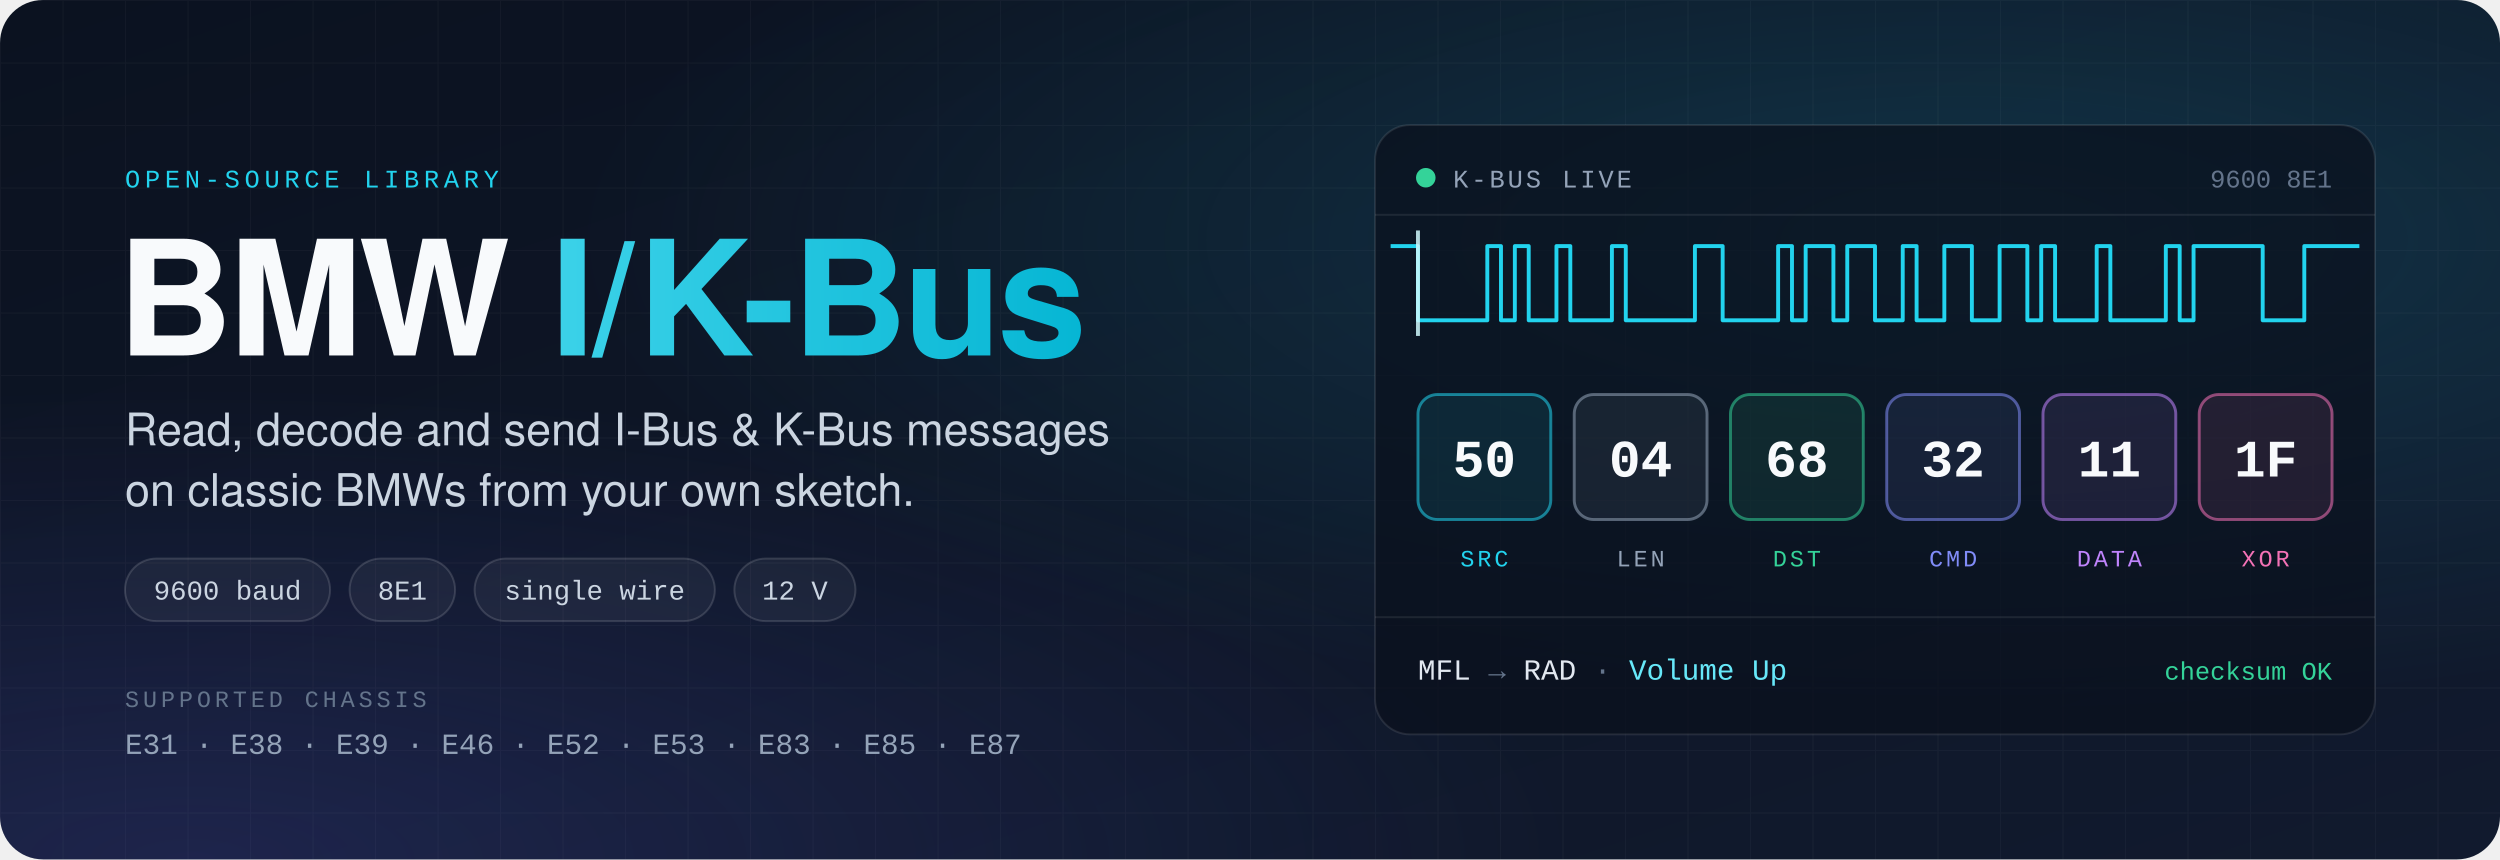
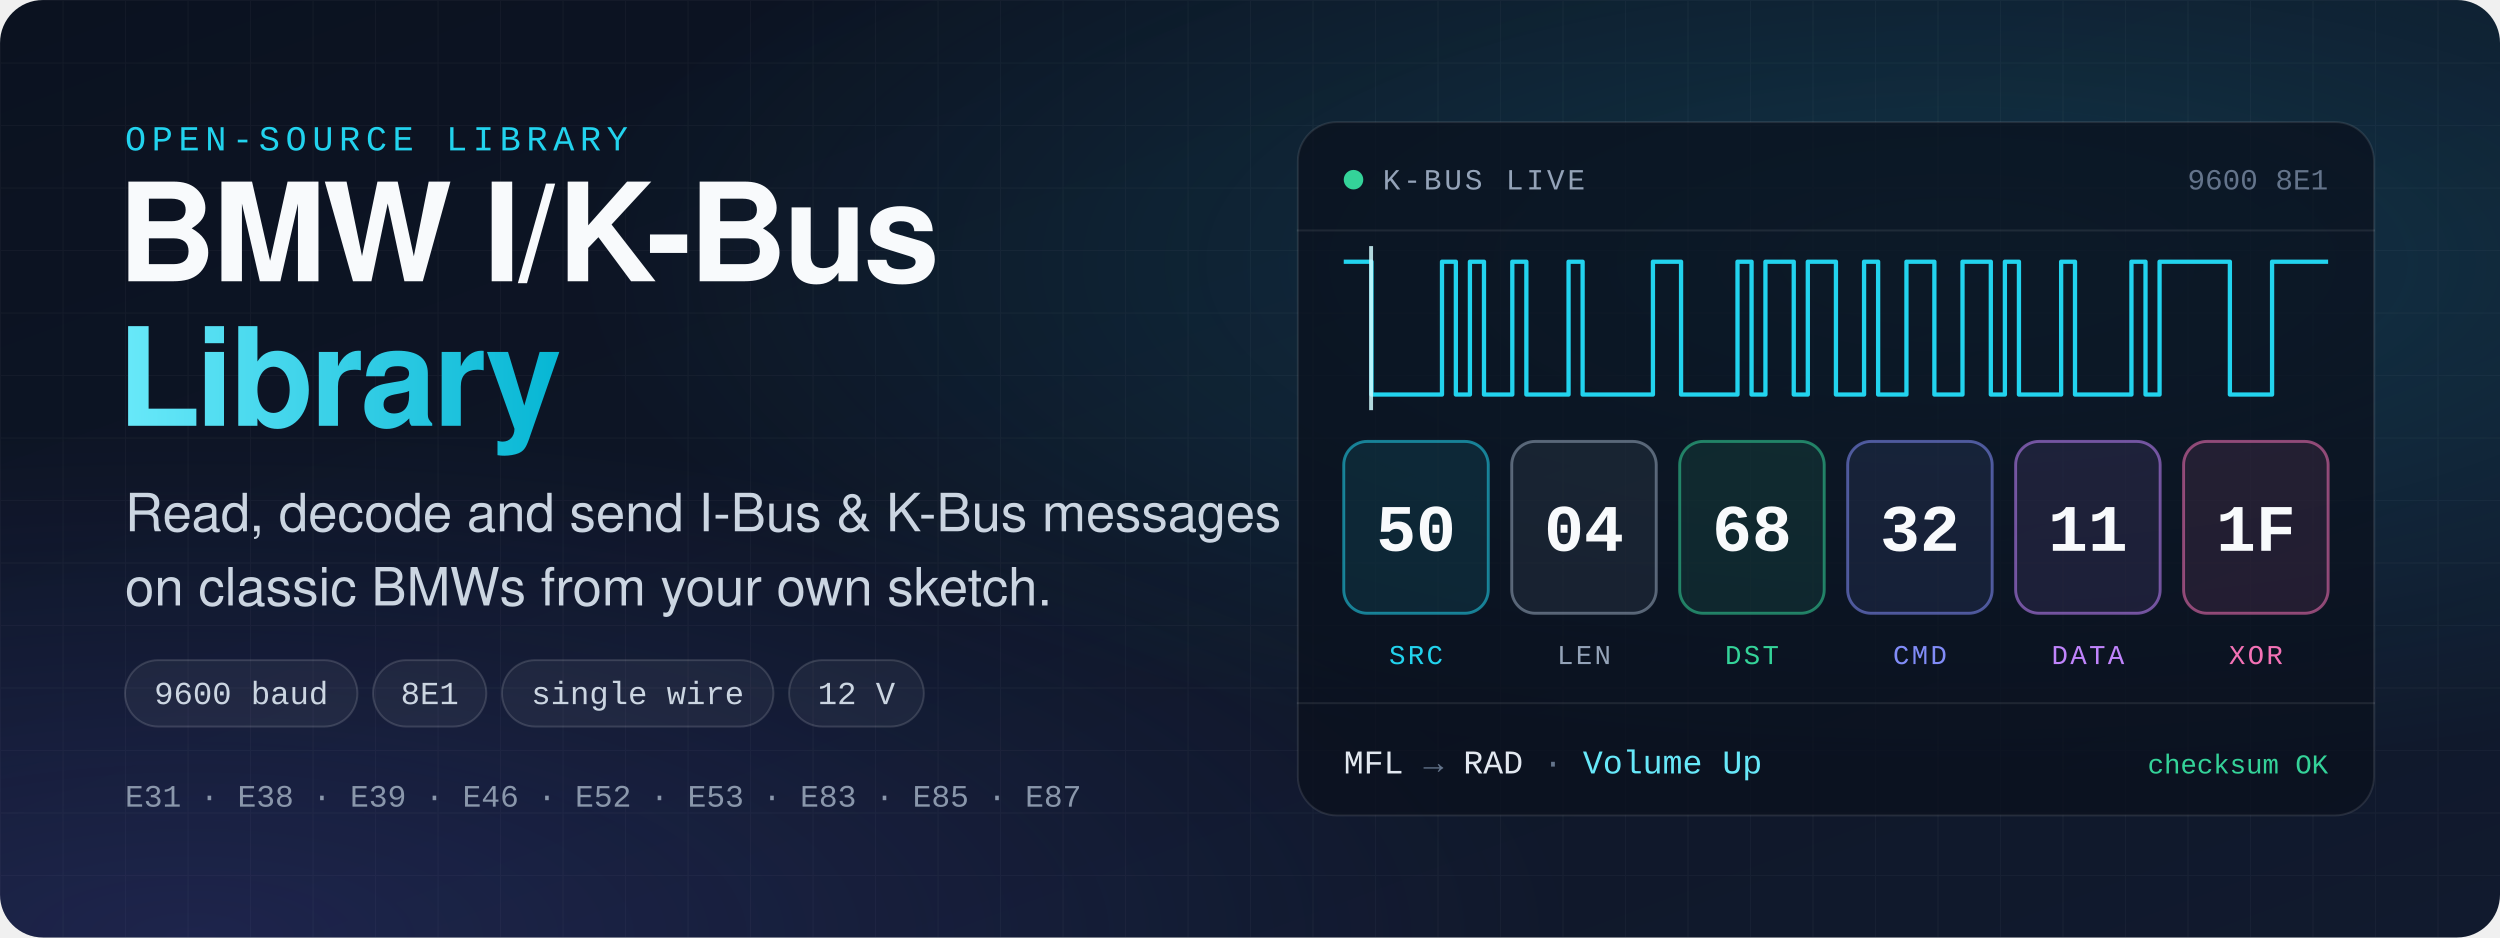
- <svg xmlns="http://www.w3.org/2000/svg" viewBox="0 0 1280 440" width="1280" height="440" role="img" aria-labelledby="t d">
+ <svg xmlns="http://www.w3.org/2000/svg" viewBox="0 0 1280 480" width="1280" height="480" role="img" aria-labelledby="t d">
  <defs>
    <linearGradient id="bg" x1="0" y1="0" x2="1" y2="1">
      <stop offset="0" stop-color="#0b1220" />
      <stop offset="1" stop-color="#111a2e" />
    </linearGradient>
    <radialGradient id="amber" cx="78%" cy="28%" r="55%">
      <stop offset="0" stop-color="#22d3ee" stop-opacity=".16" />
      <stop offset="1" stop-color="#22d3ee" stop-opacity="0" />
    </radialGradient>
    <radialGradient id="blue" cx="8%" cy="100%" r="55%">
      <stop offset="0" stop-color="#6366f1" stop-opacity=".18" />
      <stop offset="1" stop-color="#6366f1" stop-opacity="0" />
    </radialGradient>
    <linearGradient id="title" x1="0" y1="0" x2="1" y2="0">
      <stop offset="0" stop-color="#67e8f9" />
      <stop offset="1" stop-color="#06b6d4" />
    </linearGradient>
    <pattern id="grid" width="32" height="32" patternUnits="userSpaceOnUse">
      <path d="M32 0H0V32" fill="none" stroke="#ffffff" stroke-opacity=".035" />
    </pattern>
    <clipPath id="card">
-       <rect width="1280" height="440" rx="22" />
+       <rect width="1280" height="480" rx="22" />
    </clipPath>
  </defs>
  <style>
      .glow{animation:hit 6s linear infinite}.b0 .glow{animation-delay:0s}.b1 .glow{animation-delay:1s}.b2 .glow{animation-delay:2s}.b3 .glow{animation-delay:3s}.b4 .glow{animation-delay:4s}.b5 .glow{animation-delay:5s}
      .scan{animation:scan 6s linear infinite}
      .live{animation:blink 1.6s ease-in-out infinite}
      @keyframes hit{0%{opacity:0}3%{opacity:1}16%{opacity:1}24%{opacity:0}100%{opacity:0}}
-       @keyframes scan{from{transform:translateX(0)}to{transform:translateX(468px)}}
+       @keyframes scan{from{transform:translateX(0)}to{transform:translateX(478px)}}
      @keyframes blink{0%,100%{opacity:1}50%{opacity:.25}}
      @media (prefers-reduced-motion:reduce){.glow,.scan,.live{animation:none}.scan{opacity:0}}
    </style>
  <g clip-path="url(#card)">
-     <rect width="1280" height="440" fill="url(#bg)" />
-     <rect width="1280" height="440" fill="url(#grid)" />
-     <rect width="1280" height="440" fill="url(#amber)" />
-     <rect width="1280" height="440" fill="url(#blue)" />
-     <text x="64" y="96" font-family="ui-monospace,SFMono-Regular,'SF Mono',Menlo,Consolas,'Liberation Mono',monospace" font-size="13" letter-spacing="2.4" fill="#22d3ee">OPEN-SOURCE LIBRARY</text>
-     <text x="60" y="182" font-family="-apple-system,BlinkMacSystemFont,'Segoe UI',Helvetica,Arial,sans-serif" font-size="82" font-weight="800" letter-spacing="-2" fill="#f8fafc">BMW <tspan fill="url(#title)">I/K-Bus</tspan>
+     <rect width="1280" height="480" fill="url(#bg)" />
+     <rect width="1280" height="480" fill="url(#grid)" />
+     <rect width="1280" height="480" fill="url(#amber)" />
+     <rect width="1280" height="480" fill="url(#blue)" />
+     <text x="64" y="77" font-family="ui-monospace,SFMono-Regular,'SF Mono',Menlo,Consolas,'Liberation Mono',monospace" font-size="18" letter-spacing="2.9" fill="#22d3ee">OPEN-SOURCE LIBRARY</text>
+     <text x="60" y="144" font-family="-apple-system,BlinkMacSystemFont,'Segoe UI',Helvetica,Arial,sans-serif" font-size="70" font-weight="800" letter-spacing="-1.8" fill="#f8fafc">BMW I/K-Bus</text>
+     <text x="60" y="218" font-family="-apple-system,BlinkMacSystemFont,'Segoe UI',Helvetica,Arial,sans-serif" font-size="70" font-weight="800" letter-spacing="-1.8" fill="url(#title)">Library</text>
+     <text font-family="-apple-system,BlinkMacSystemFont,'Segoe UI',Helvetica,Arial,sans-serif" font-size="27" fill="#cbd5e1">
+       <tspan x="64" y="272">Read, decode and send I-Bus &amp; K-Bus messages</tspan>
+       <tspan x="64" y="310">on classic BMWs from your own sketch.</tspan>
    </text>
-     <text font-family="-apple-system,BlinkMacSystemFont,'Segoe UI',Helvetica,Arial,sans-serif" font-size="23" fill="#cbd5e1">
-       <tspan x="64" y="228">Read, decode and send I-Bus &amp; K-Bus messages</tspan>
-       <tspan x="64" y="259">on classic BMWs from your own sketch.</tspan>
-     </text>
-     <rect x="64" y="286" width="105" height="32" rx="16" fill="#ffffff" fill-opacity=".05" stroke="#ffffff" stroke-opacity=".14" />
-     <text x="116.5" y="307" text-anchor="middle" font-family="ui-monospace,SFMono-Regular,'SF Mono',Menlo,Consolas,'Liberation Mono',monospace" font-size="14" fill="#cbd5e1">9600 baud</text>
-     <rect x="179" y="286" width="54" height="32" rx="16" fill="#ffffff" fill-opacity=".05" stroke="#ffffff" stroke-opacity=".14" />
-     <text x="206.0" y="307" text-anchor="middle" font-family="ui-monospace,SFMono-Regular,'SF Mono',Menlo,Consolas,'Liberation Mono',monospace" font-size="14" fill="#cbd5e1">8E1</text>
-     <rect x="243" y="286" width="123" height="32" rx="16" fill="#ffffff" fill-opacity=".05" stroke="#ffffff" stroke-opacity=".14" />
-     <text x="304.5" y="307" text-anchor="middle" font-family="ui-monospace,SFMono-Regular,'SF Mono',Menlo,Consolas,'Liberation Mono',monospace" font-size="14" fill="#cbd5e1">single wire</text>
-     <rect x="376" y="286" width="62" height="32" rx="16" fill="#ffffff" fill-opacity=".05" stroke="#ffffff" stroke-opacity=".14" />
-     <text x="407.0" y="307" text-anchor="middle" font-family="ui-monospace,SFMono-Regular,'SF Mono',Menlo,Consolas,'Liberation Mono',monospace" font-size="14" fill="#cbd5e1">12 V</text>
-     <text x="64" y="362" font-family="ui-monospace,SFMono-Regular,'SF Mono',Menlo,Consolas,'Liberation Mono',monospace" font-size="12" letter-spacing="2" fill="#64748b">SUPPORTED CHASSIS</text>
-     <text x="64" y="386" font-family="ui-monospace,SFMono-Regular,'SF Mono',Menlo,Consolas,'Liberation Mono',monospace" font-size="15" fill="#94a3b8">E31 · E38 · E39 · E46 · E52 · E53 · E83 · E85 · E87</text>
-     <rect x="704" y="64" width="512" height="312" rx="18" fill="#0a101c" fill-opacity=".72" stroke="#ffffff" stroke-opacity=".10" />
-     <circle class="live" cx="730" cy="91" r="5" fill="#34d399" />
-     <text x="744" y="96" font-family="ui-monospace,SFMono-Regular,'SF Mono',Menlo,Consolas,'Liberation Mono',monospace" font-size="13" letter-spacing="1.5" fill="#94a3b8">K-BUS  LIVE</text>
-     <text x="1194" y="96" text-anchor="end" font-family="ui-monospace,SFMono-Regular,'SF Mono',Menlo,Consolas,'Liberation Mono',monospace" font-size="13" fill="#64748b">9600 8E1</text>
-     <path d="M704 110H1216" stroke="#ffffff" stroke-opacity=".08" />
-     <path d="M712.0 126 H726.0 V164 H733.1 H740.2 H747.3 H754.4 H761.5 V126 H768.5 V164 H775.6 V126 H782.7 V164 H789.8 H796.9 V126 H804.0 V164 H811.1 H818.2 H825.3 V126 H832.4 V164 H839.5 H846.5 H853.6 H860.7 H867.8 V126 H874.9 H882.0 V164 H889.1 H896.2 H903.3 H910.4 V126 H917.5 V164 H924.5 V126 H931.6 H938.7 V164 H945.8 V126 H952.9 H960.0 V164 H967.1 H974.2 V126 H981.3 V164 H988.4 H995.5 V126 H1002.5 H1009.6 V164 H1016.7 H1023.8 V126 H1030.9 H1038.0 V164 H1045.1 V126 H1052.2 V164 H1059.3 H1066.4 H1073.5 V126 H1080.5 V164 H1087.6 H1094.7 H1101.8 H1108.9 V126 H1116.0 V164 H1123.1 V126 H1130.2 H1137.3 H1144.4 H1151.5 H1158.5 V164 H1165.6 H1172.7 H1179.8 V126 H1186.9 H1194.0 H1208.0" fill="none" stroke="#22d3ee" stroke-width="2" stroke-linejoin="round" />
-     <rect class="scan" x="725.0" y="118" width="2" height="54" fill="#cffafe" opacity=".85" />
-     <g class="byte b0">
-       <rect x="726.0" y="202" width="68" height="64" rx="10" fill="#22d3ee" fill-opacity=".10" stroke="#22d3ee" stroke-opacity=".55" stroke-width="1.5" />
-       <rect class="glow" x="726.0" y="202" width="68" height="64" rx="10" fill="#22d3ee" fill-opacity=".22" stroke="#22d3ee" stroke-width="2" opacity="0" />
-       <text x="760.0" y="244" text-anchor="middle" font-family="ui-monospace,SFMono-Regular,'SF Mono',Menlo,Consolas,'Liberation Mono',monospace" font-size="27" font-weight="700" fill="#f8fafc">50</text>
-       <text x="760.0" y="290" text-anchor="middle" font-family="ui-monospace,SFMono-Regular,'SF Mono',Menlo,Consolas,'Liberation Mono',monospace" font-size="12" letter-spacing="1.5" fill="#22d3ee">SRC</text>
+     <rect x="64" y="338" width="119" height="34" rx="17" fill="#ffffff" fill-opacity=".05" stroke="#ffffff" stroke-opacity=".14" />
+     <text x="123.5" y="360.5" text-anchor="middle" font-family="ui-monospace,SFMono-Regular,'SF Mono',Menlo,Consolas,'Liberation Mono',monospace" font-size="16.5" fill="#cbd5e1">9600 baud</text>
+     <rect x="191" y="338" width="58" height="34" rx="17" fill="#ffffff" fill-opacity=".05" stroke="#ffffff" stroke-opacity=".14" />
+     <text x="220" y="360.5" text-anchor="middle" font-family="ui-monospace,SFMono-Regular,'SF Mono',Menlo,Consolas,'Liberation Mono',monospace" font-size="16.5" fill="#cbd5e1">8E1</text>
+     <rect x="257" y="338" width="139" height="34" rx="17" fill="#ffffff" fill-opacity=".05" stroke="#ffffff" stroke-opacity=".14" />
+     <text x="326.5" y="360.5" text-anchor="middle" font-family="ui-monospace,SFMono-Regular,'SF Mono',Menlo,Consolas,'Liberation Mono',monospace" font-size="16.5" fill="#cbd5e1">single wire</text>
+     <rect x="404" y="338" width="69" height="34" rx="17" fill="#ffffff" fill-opacity=".05" stroke="#ffffff" stroke-opacity=".14" />
+     <text x="438.5" y="360.5" text-anchor="middle" font-family="ui-monospace,SFMono-Regular,'SF Mono',Menlo,Consolas,'Liberation Mono',monospace" font-size="16.5" fill="#cbd5e1">12 V</text>
+     <text x="64" y="413" font-family="ui-monospace,SFMono-Regular,'SF Mono',Menlo,Consolas,'Liberation Mono',monospace" font-size="16" fill="#8a97ab">E31 · E38 · E39 · E46 · E52 · E53 · E83 · E85 · E87</text>
+     <g transform="translate(664 62)">
+       <rect x=".5" y=".5" width="551" height="355" rx="20" fill="#0a101c" fill-opacity=".72" stroke="#ffffff" stroke-opacity=".10" />
+       <circle class="live" cx="29" cy="30" r="5" fill="#34d399" />
+       <text x="44" y="35" font-family="ui-monospace,SFMono-Regular,'SF Mono',Menlo,Consolas,'Liberation Mono',monospace" font-size="15" letter-spacing="1.5" fill="#94a3b8">K-BUS  LIVE</text>
+       <text x="528" y="35" text-anchor="end" font-family="ui-monospace,SFMono-Regular,'SF Mono',Menlo,Consolas,'Liberation Mono',monospace" font-size="15" fill="#64748b">9600 8E1</text>
+       <path d="M0 56H552" stroke="#ffffff" stroke-opacity=".08" />
+       <path d="M24.0 72.0H38.2V140.0H45.4H52.7H59.9H67.1H74.3V72.0H81.4V140.0H88.6V72.0H95.8V140.0H103.1H110.3V72.0H117.5V140.0H124.7H131.9H139.1V72.0H146.3V140.0H153.6H160.7H167.9H175.1H182.3V72.0H189.5H196.7V140.0H204.0H211.2H218.4H225.6V72.0H232.8V140.0H239.9V72.0H247.1H254.4V140.0H261.6V72.0H268.8H276.0V140.0H283.2H290.4V72.0H297.6V140.0H304.9H312.1V72.0H319.2H326.4V140.0H333.6H340.8V72.0H348.0H355.3V140.0H362.5V72.0H369.7V140.0H376.9H384.1H391.3V72.0H398.4V140.0H405.7H412.9H420.1H427.3V72.0H434.5V140.0H441.7V72.0H448.9H456.2H463.4H470.6H477.7V140.0H484.9H492.1H499.3V72.0H506.6H513.8H528.0" fill="none" stroke="#22d3ee" stroke-width="2.2" stroke-linejoin="round" />
+       <rect class="scan" x="37" y="64" width="2" height="84" fill="#cffafe" opacity=".85" />
+       <g class="byte b0">
+         <rect x="24" y="164" width="74" height="88" rx="12" fill="#22d3ee" fill-opacity=".10" stroke="#22d3ee" stroke-opacity=".55" stroke-width="1.5" />
+         <rect class="glow" x="24" y="164" width="74" height="88" rx="12" fill="#22d3ee" fill-opacity=".22" stroke="#22d3ee" stroke-width="2" opacity="0" />
+         <text x="61" y="220" text-anchor="middle" font-family="ui-monospace,SFMono-Regular,'SF Mono',Menlo,Consolas,'Liberation Mono',monospace" font-size="34" font-weight="700" fill="#f8fafc">50</text>
+         <text x="61" y="278" text-anchor="middle" font-family="ui-monospace,SFMono-Regular,'SF Mono',Menlo,Consolas,'Liberation Mono',monospace" font-size="14" letter-spacing="1.2" fill="#22d3ee">SRC</text>
+       </g>
+       <g class="byte b1">
+         <rect x="110" y="164" width="74" height="88" rx="12" fill="#94a3b8" fill-opacity=".10" stroke="#94a3b8" stroke-opacity=".55" stroke-width="1.5" />
+         <rect class="glow" x="110" y="164" width="74" height="88" rx="12" fill="#94a3b8" fill-opacity=".22" stroke="#94a3b8" stroke-width="2" opacity="0" />
+         <text x="147" y="220" text-anchor="middle" font-family="ui-monospace,SFMono-Regular,'SF Mono',Menlo,Consolas,'Liberation Mono',monospace" font-size="34" font-weight="700" fill="#f8fafc">04</text>
+         <text x="147" y="278" text-anchor="middle" font-family="ui-monospace,SFMono-Regular,'SF Mono',Menlo,Consolas,'Liberation Mono',monospace" font-size="14" letter-spacing="1.2" fill="#94a3b8">LEN</text>
+       </g>
+       <g class="byte b2">
+         <rect x="196" y="164" width="74" height="88" rx="12" fill="#34d399" fill-opacity=".10" stroke="#34d399" stroke-opacity=".55" stroke-width="1.5" />
+         <rect class="glow" x="196" y="164" width="74" height="88" rx="12" fill="#34d399" fill-opacity=".22" stroke="#34d399" stroke-width="2" opacity="0" />
+         <text x="233" y="220" text-anchor="middle" font-family="ui-monospace,SFMono-Regular,'SF Mono',Menlo,Consolas,'Liberation Mono',monospace" font-size="34" font-weight="700" fill="#f8fafc">68</text>
+         <text x="233" y="278" text-anchor="middle" font-family="ui-monospace,SFMono-Regular,'SF Mono',Menlo,Consolas,'Liberation Mono',monospace" font-size="14" letter-spacing="1.2" fill="#34d399">DST</text>
+       </g>
+       <g class="byte b3">
+         <rect x="282" y="164" width="74" height="88" rx="12" fill="#818cf8" fill-opacity=".10" stroke="#818cf8" stroke-opacity=".55" stroke-width="1.5" />
+         <rect class="glow" x="282" y="164" width="74" height="88" rx="12" fill="#818cf8" fill-opacity=".22" stroke="#818cf8" stroke-width="2" opacity="0" />
+         <text x="319" y="220" text-anchor="middle" font-family="ui-monospace,SFMono-Regular,'SF Mono',Menlo,Consolas,'Liberation Mono',monospace" font-size="34" font-weight="700" fill="#f8fafc">32</text>
+         <text x="319" y="278" text-anchor="middle" font-family="ui-monospace,SFMono-Regular,'SF Mono',Menlo,Consolas,'Liberation Mono',monospace" font-size="14" letter-spacing="1.2" fill="#818cf8">CMD</text>
+       </g>
+       <g class="byte b4">
+         <rect x="368" y="164" width="74" height="88" rx="12" fill="#c084fc" fill-opacity=".10" stroke="#c084fc" stroke-opacity=".55" stroke-width="1.5" />
+         <rect class="glow" x="368" y="164" width="74" height="88" rx="12" fill="#c084fc" fill-opacity=".22" stroke="#c084fc" stroke-width="2" opacity="0" />
+         <text x="405" y="220" text-anchor="middle" font-family="ui-monospace,SFMono-Regular,'SF Mono',Menlo,Consolas,'Liberation Mono',monospace" font-size="34" font-weight="700" fill="#f8fafc">11</text>
+         <text x="405" y="278" text-anchor="middle" font-family="ui-monospace,SFMono-Regular,'SF Mono',Menlo,Consolas,'Liberation Mono',monospace" font-size="14" letter-spacing="1.2" fill="#c084fc">DATA</text>
+       </g>
+       <g class="byte b5">
+         <rect x="454" y="164" width="74" height="88" rx="12" fill="#f472b6" fill-opacity=".10" stroke="#f472b6" stroke-opacity=".55" stroke-width="1.5" />
+         <rect class="glow" x="454" y="164" width="74" height="88" rx="12" fill="#f472b6" fill-opacity=".22" stroke="#f472b6" stroke-width="2" opacity="0" />
+         <text x="491" y="220" text-anchor="middle" font-family="ui-monospace,SFMono-Regular,'SF Mono',Menlo,Consolas,'Liberation Mono',monospace" font-size="34" font-weight="700" fill="#f8fafc">1F</text>
+         <text x="491" y="278" text-anchor="middle" font-family="ui-monospace,SFMono-Regular,'SF Mono',Menlo,Consolas,'Liberation Mono',monospace" font-size="14" letter-spacing="1.2" fill="#f472b6">XOR</text>
+       </g>
+       <path d="M0 298H552" stroke="#ffffff" stroke-opacity=".08" />
+       <text x="24" y="334" font-family="ui-monospace,SFMono-Regular,'SF Mono',Menlo,Consolas,'Liberation Mono',monospace" font-size="17" fill="#e2e8f0">MFL <tspan fill="#64748b">→</tspan> RAD <tspan fill="#64748b">·</tspan>
+         <tspan fill="#67e8f9">Volume Up</tspan>
+       </text>
+       <text x="528" y="334" text-anchor="end" font-family="ui-monospace,SFMono-Regular,'SF Mono',Menlo,Consolas,'Liberation Mono',monospace" font-size="14" fill="#34d399">checksum OK</text>
    </g>
-     <g class="byte b1">
-       <rect x="806.0" y="202" width="68" height="64" rx="10" fill="#94a3b8" fill-opacity=".10" stroke="#94a3b8" stroke-opacity=".55" stroke-width="1.5" />
-       <rect class="glow" x="806.0" y="202" width="68" height="64" rx="10" fill="#94a3b8" fill-opacity=".22" stroke="#94a3b8" stroke-width="2" opacity="0" />
-       <text x="840.0" y="244" text-anchor="middle" font-family="ui-monospace,SFMono-Regular,'SF Mono',Menlo,Consolas,'Liberation Mono',monospace" font-size="27" font-weight="700" fill="#f8fafc">04</text>
-       <text x="840.0" y="290" text-anchor="middle" font-family="ui-monospace,SFMono-Regular,'SF Mono',Menlo,Consolas,'Liberation Mono',monospace" font-size="12" letter-spacing="1.5" fill="#94a3b8">LEN</text>
-     </g>
-     <g class="byte b2">
-       <rect x="886.0" y="202" width="68" height="64" rx="10" fill="#34d399" fill-opacity=".10" stroke="#34d399" stroke-opacity=".55" stroke-width="1.5" />
-       <rect class="glow" x="886.0" y="202" width="68" height="64" rx="10" fill="#34d399" fill-opacity=".22" stroke="#34d399" stroke-width="2" opacity="0" />
-       <text x="920.0" y="244" text-anchor="middle" font-family="ui-monospace,SFMono-Regular,'SF Mono',Menlo,Consolas,'Liberation Mono',monospace" font-size="27" font-weight="700" fill="#f8fafc">68</text>
-       <text x="920.0" y="290" text-anchor="middle" font-family="ui-monospace,SFMono-Regular,'SF Mono',Menlo,Consolas,'Liberation Mono',monospace" font-size="12" letter-spacing="1.5" fill="#34d399">DST</text>
-     </g>
-     <g class="byte b3">
-       <rect x="966.0" y="202" width="68" height="64" rx="10" fill="#818cf8" fill-opacity=".10" stroke="#818cf8" stroke-opacity=".55" stroke-width="1.5" />
-       <rect class="glow" x="966.0" y="202" width="68" height="64" rx="10" fill="#818cf8" fill-opacity=".22" stroke="#818cf8" stroke-width="2" opacity="0" />
-       <text x="1000.0" y="244" text-anchor="middle" font-family="ui-monospace,SFMono-Regular,'SF Mono',Menlo,Consolas,'Liberation Mono',monospace" font-size="27" font-weight="700" fill="#f8fafc">32</text>
-       <text x="1000.0" y="290" text-anchor="middle" font-family="ui-monospace,SFMono-Regular,'SF Mono',Menlo,Consolas,'Liberation Mono',monospace" font-size="12" letter-spacing="1.5" fill="#818cf8">CMD</text>
-     </g>
-     <g class="byte b4">
-       <rect x="1046.0" y="202" width="68" height="64" rx="10" fill="#c084fc" fill-opacity=".10" stroke="#c084fc" stroke-opacity=".55" stroke-width="1.5" />
-       <rect class="glow" x="1046.0" y="202" width="68" height="64" rx="10" fill="#c084fc" fill-opacity=".22" stroke="#c084fc" stroke-width="2" opacity="0" />
-       <text x="1080.0" y="244" text-anchor="middle" font-family="ui-monospace,SFMono-Regular,'SF Mono',Menlo,Consolas,'Liberation Mono',monospace" font-size="27" font-weight="700" fill="#f8fafc">11</text>
-       <text x="1080.0" y="290" text-anchor="middle" font-family="ui-monospace,SFMono-Regular,'SF Mono',Menlo,Consolas,'Liberation Mono',monospace" font-size="12" letter-spacing="1.5" fill="#c084fc">DATA</text>
-     </g>
-     <g class="byte b5">
-       <rect x="1126.0" y="202" width="68" height="64" rx="10" fill="#f472b6" fill-opacity=".10" stroke="#f472b6" stroke-opacity=".55" stroke-width="1.5" />
-       <rect class="glow" x="1126.0" y="202" width="68" height="64" rx="10" fill="#f472b6" fill-opacity=".22" stroke="#f472b6" stroke-width="2" opacity="0" />
-       <text x="1160.0" y="244" text-anchor="middle" font-family="ui-monospace,SFMono-Regular,'SF Mono',Menlo,Consolas,'Liberation Mono',monospace" font-size="27" font-weight="700" fill="#f8fafc">1F</text>
-       <text x="1160.0" y="290" text-anchor="middle" font-family="ui-monospace,SFMono-Regular,'SF Mono',Menlo,Consolas,'Liberation Mono',monospace" font-size="12" letter-spacing="1.5" fill="#f472b6">XOR</text>
-     </g>
-     <path d="M704 316H1216" stroke="#ffffff" stroke-opacity=".08" />
-     <text x="726.0" y="348" font-family="ui-monospace,SFMono-Regular,'SF Mono',Menlo,Consolas,'Liberation Mono',monospace" font-size="15" fill="#e2e8f0">MFL <tspan fill="#64748b">→</tspan> RAD <tspan fill="#64748b">·</tspan>
-       <tspan fill="#67e8f9">Volume Up</tspan>
-     </text>
-     <text x="1194.0" y="348" text-anchor="end" font-family="ui-monospace,SFMono-Regular,'SF Mono',Menlo,Consolas,'Liberation Mono',monospace" font-size="13" fill="#34d399">checksum OK</text>
  </g>
</svg>
